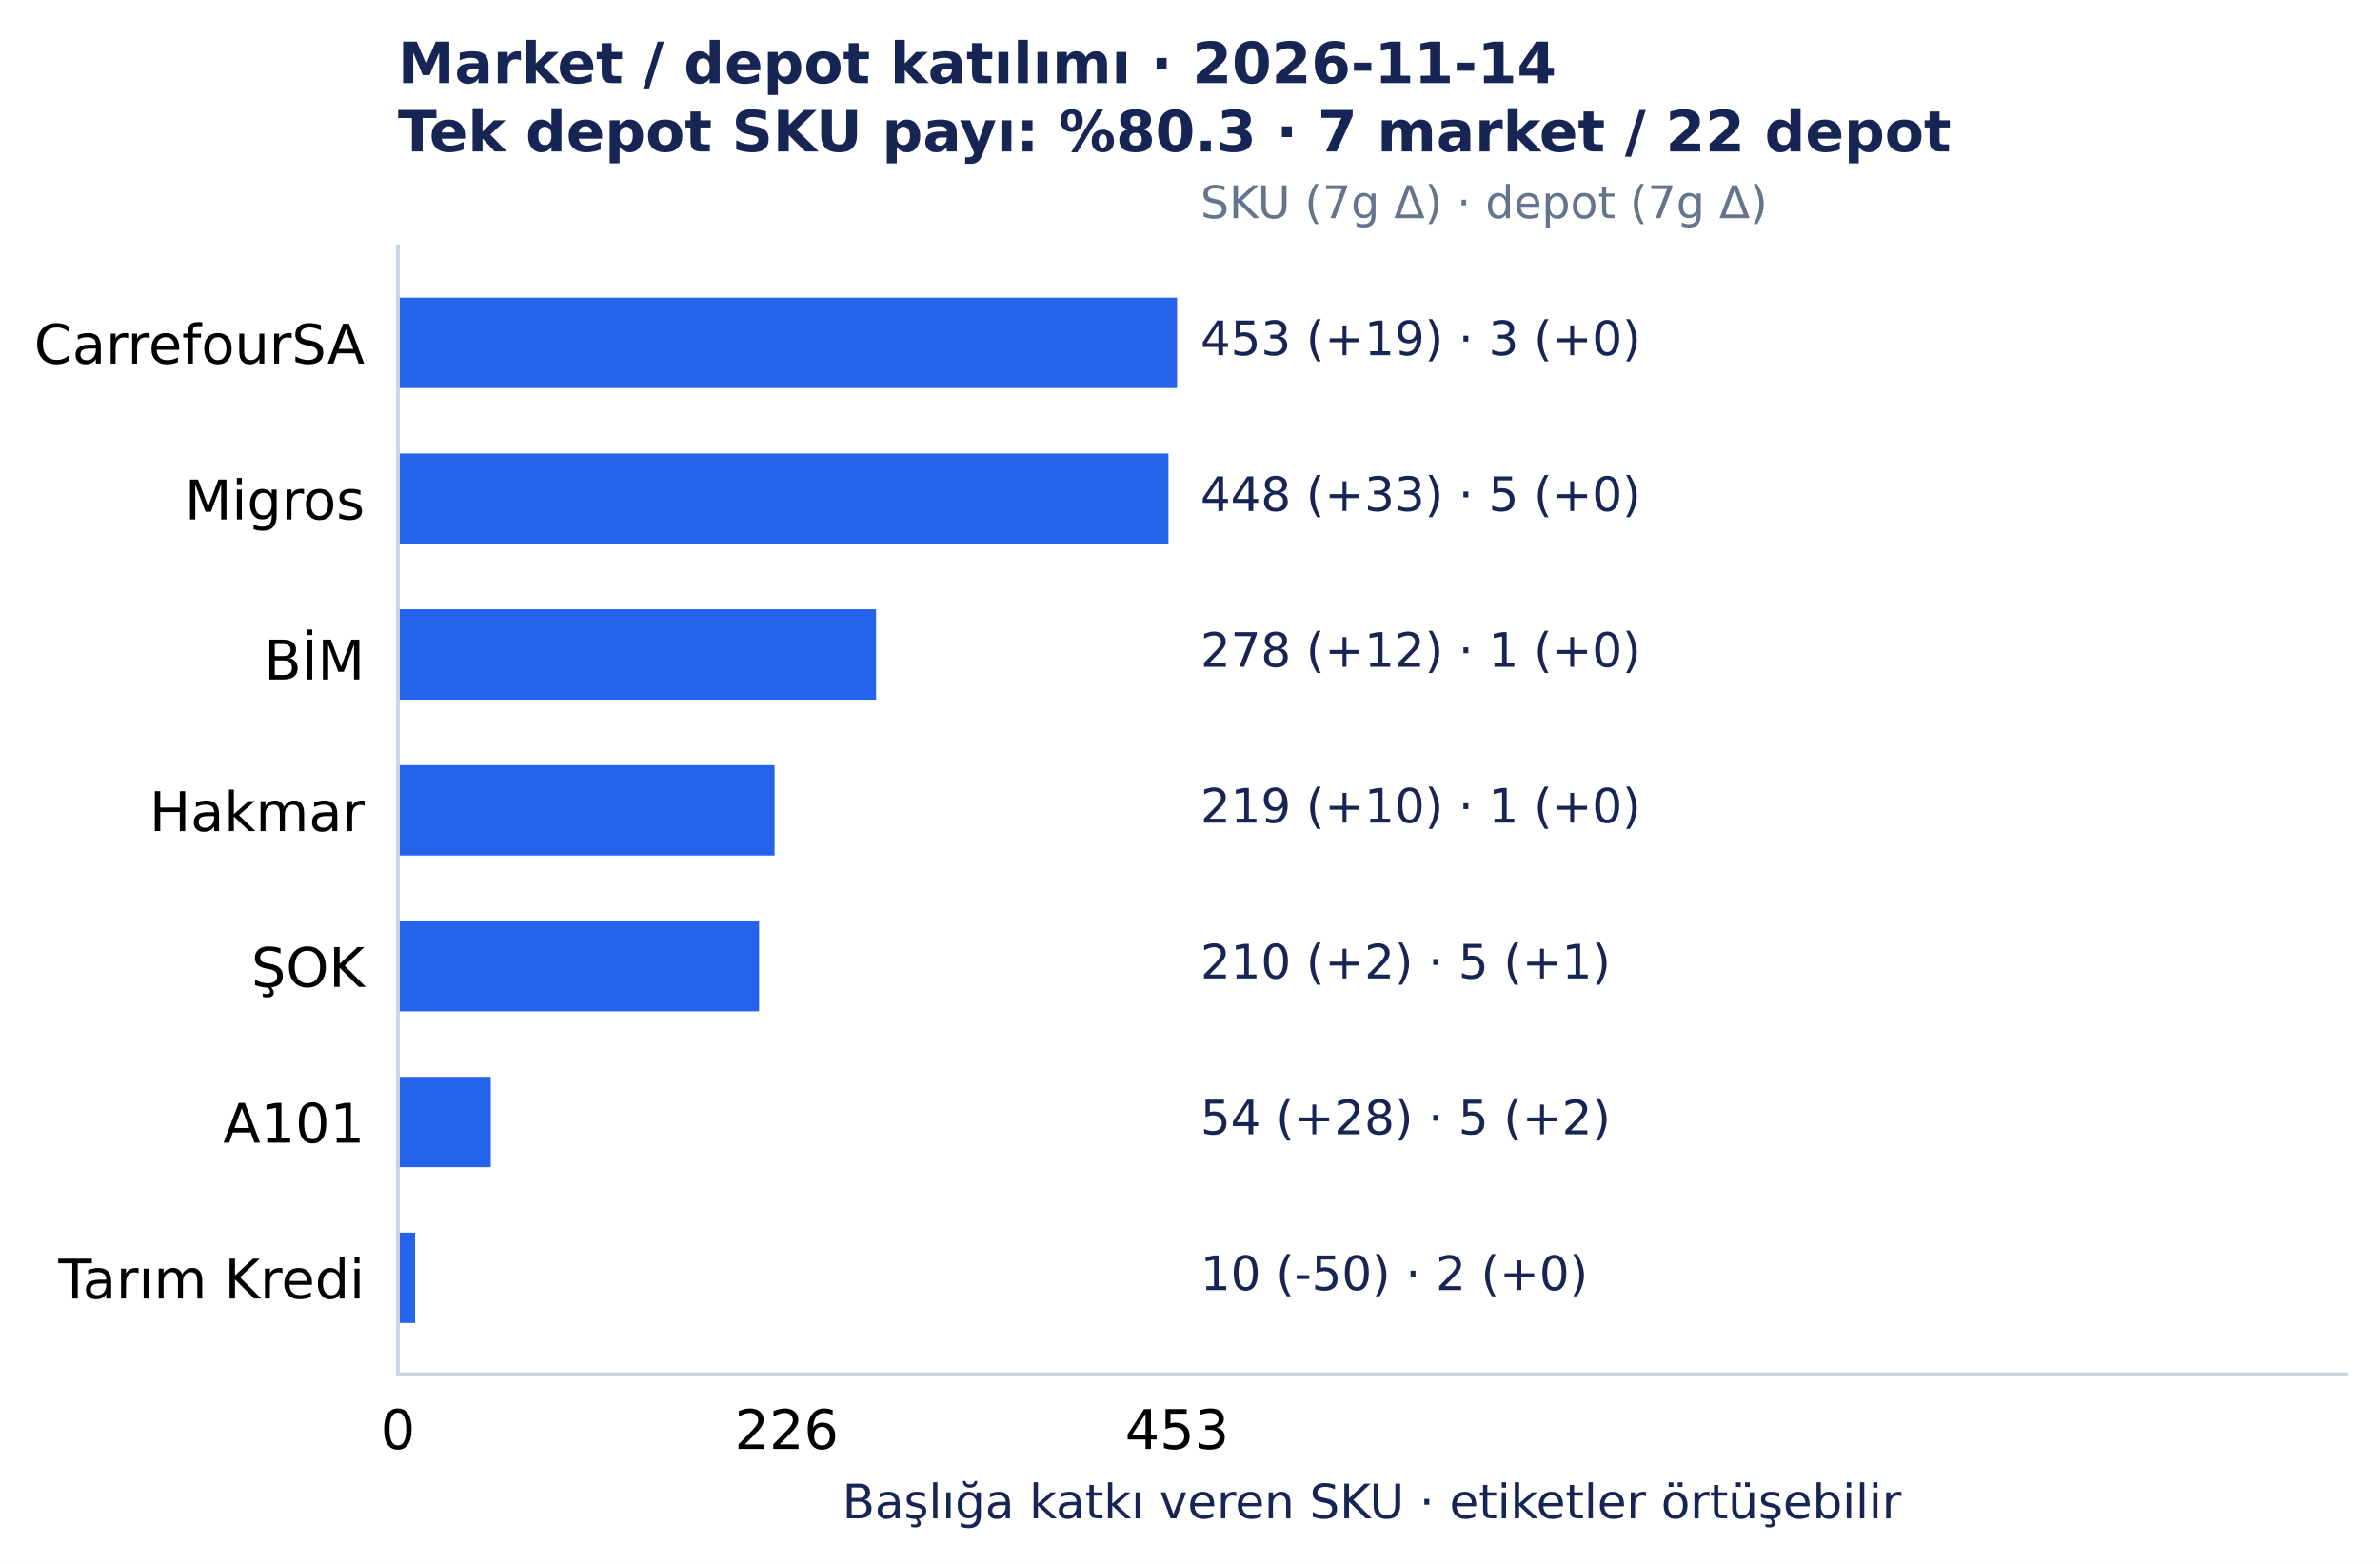
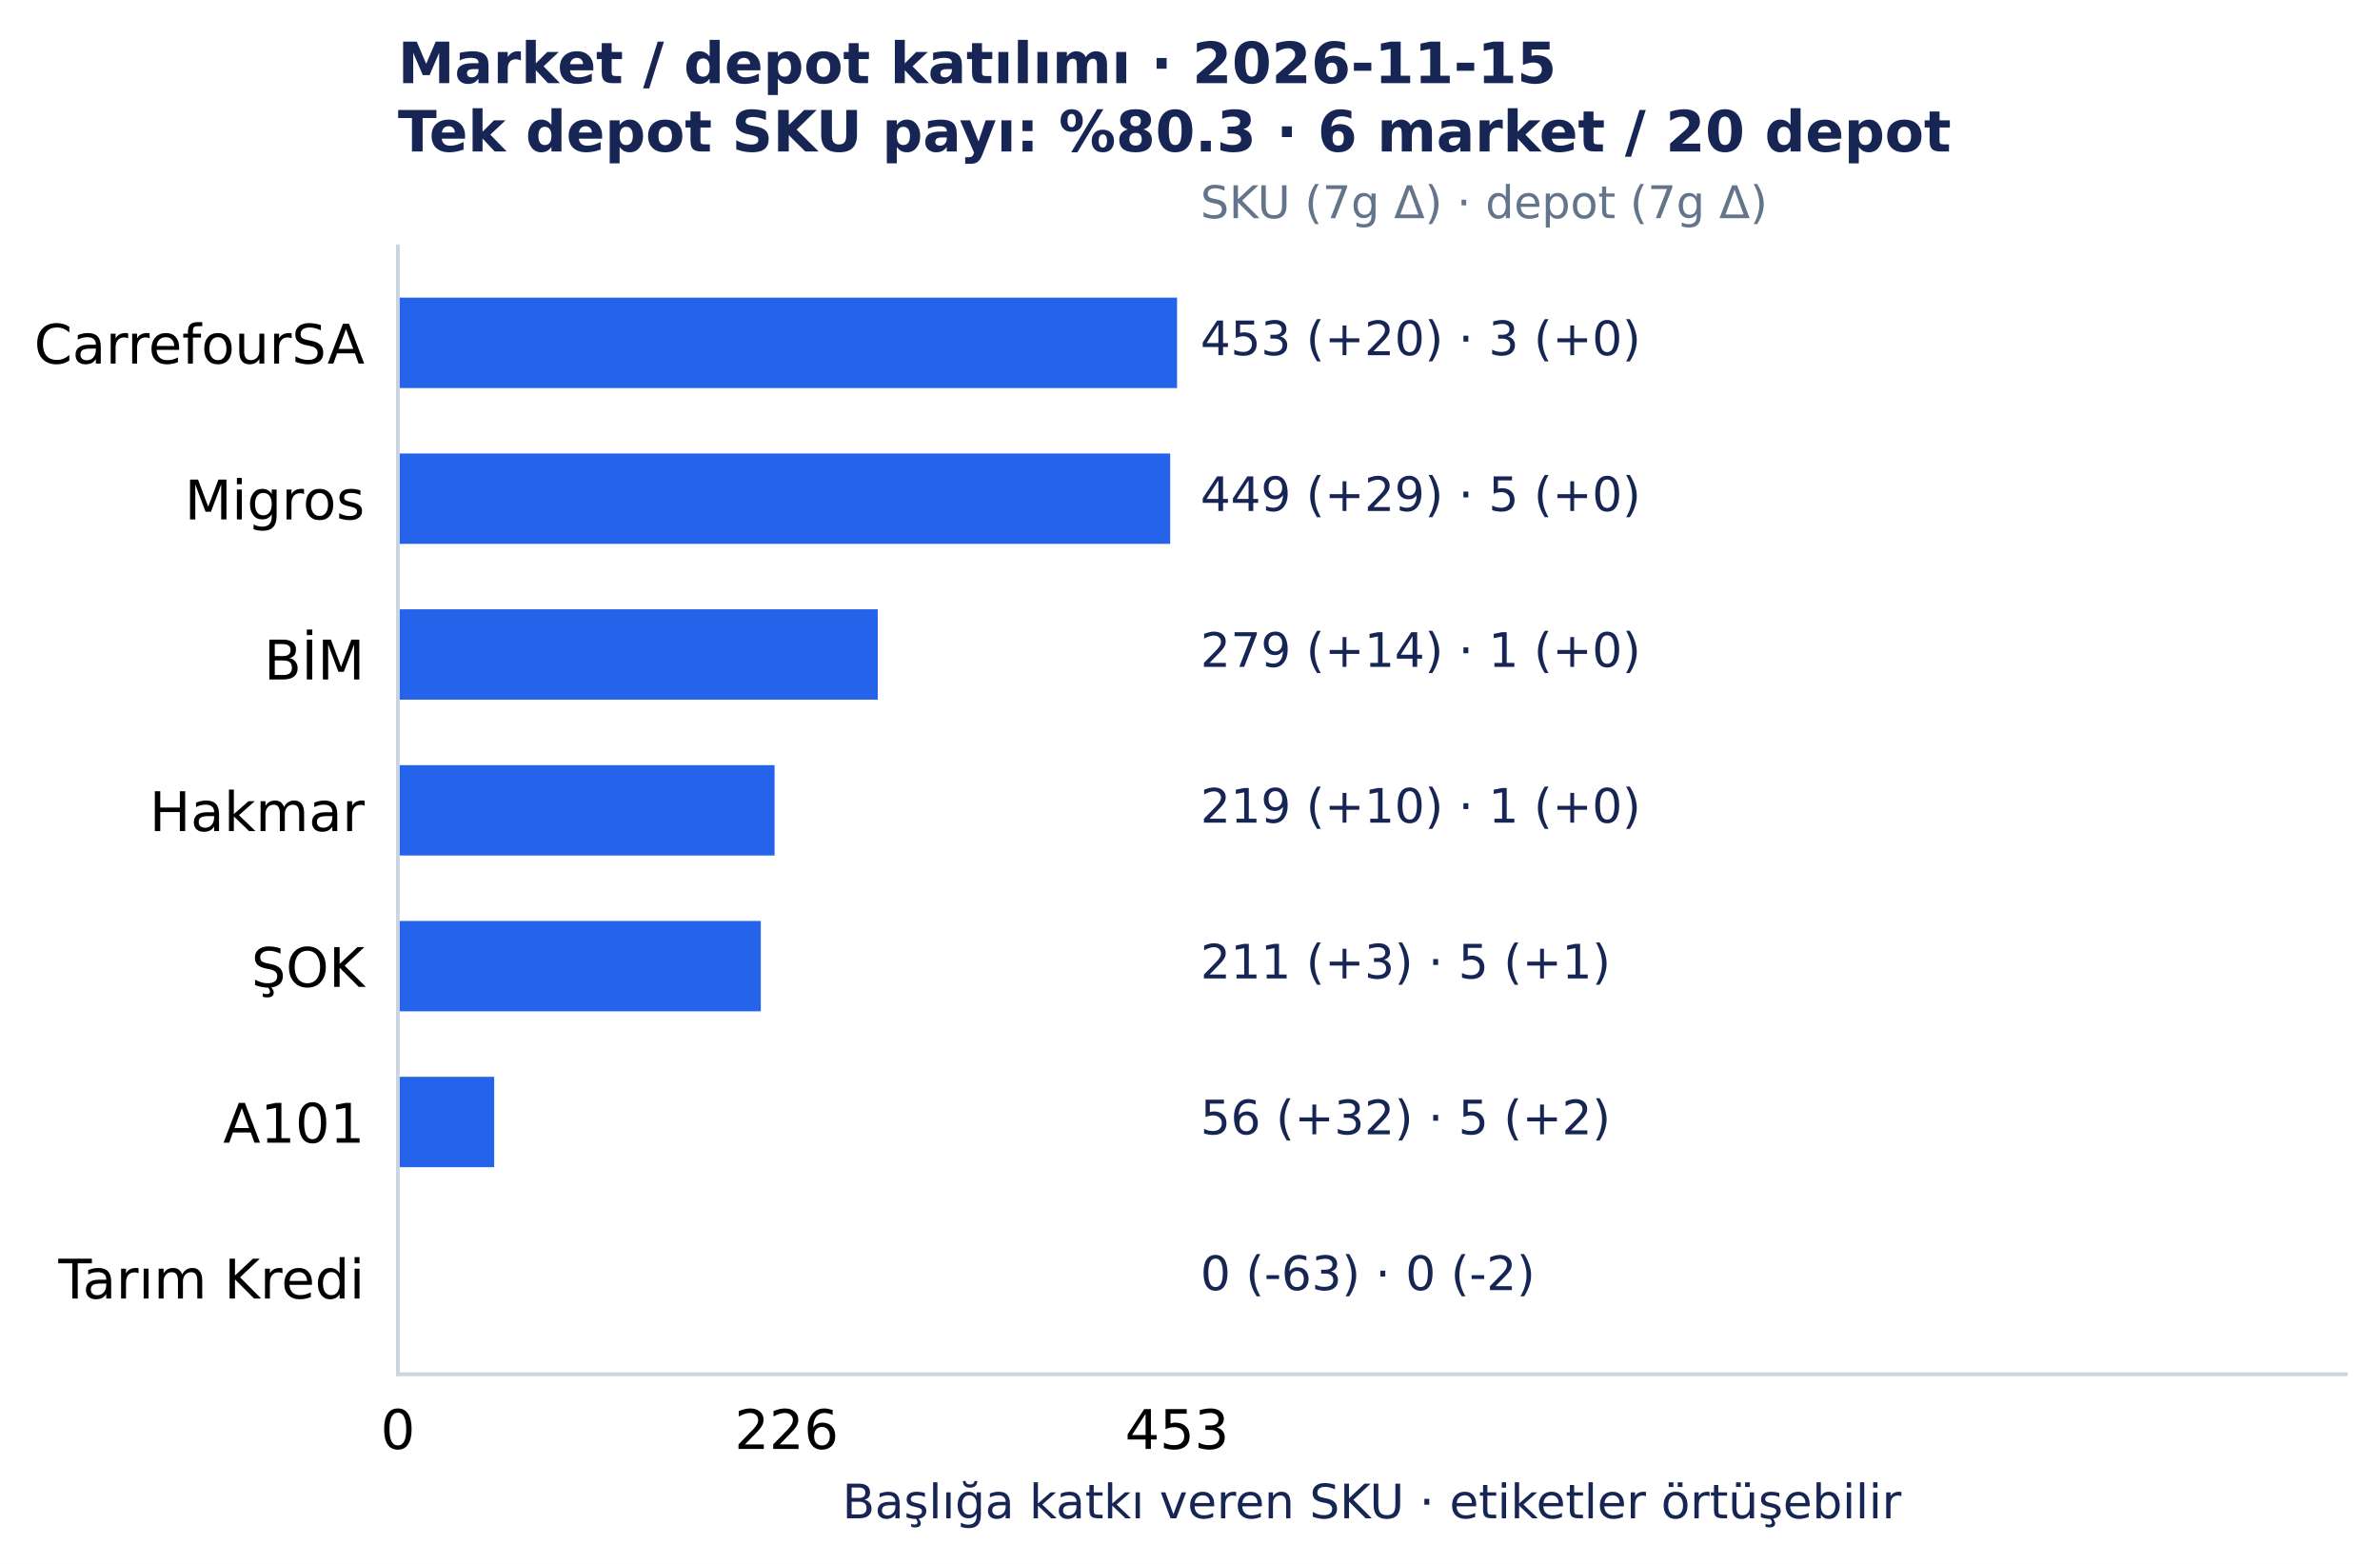
<svg xmlns="http://www.w3.org/2000/svg" width="501.492pt" height="329.548pt" viewBox="0 0 501.492 329.548" version="1.1">
  <defs>
    <style type="text/css">*{stroke-linejoin: round; stroke-linecap: butt}</style>
  </defs>
  <g id="figure_1">
    <g id="patch_1">
      <path d="M 0 329.548 L 501.492 329.548 L 501.492 0 L 0 0 z " style="fill: #ffffff" />
    </g>
    <g id="axes_1">
      <g id="patch_2">
        <path d="M 83.836 289.594 L 494.292 289.594 L 494.292 51.923 L 83.836 51.923 z " style="fill: #ffffff" />
      </g>
      <g id="matplotlib.axis_1">
        <g id="xtick_1">
          <g id="line2d_1" />
          <g id="text_1">
            <text style="font-size: 11.5px; font-family: 'DejaVu Sans', 'Bitstream Vera Sans', 'Computer Modern Sans Serif', 'Lucida Grande', 'Verdana', 'Geneva', 'Lucid', 'Arial', 'Helvetica', 'Avant Garde', sans-serif; text-anchor: middle" x="83.836" y="305.331" transform="rotate(-0 83.83609 305.3312)">0</text>
          </g>
        </g>
        <g id="xtick_2">
          <g id="line2d_2" />
          <g id="text_2">
            <text style="font-size: 11.5px; font-family: 'DejaVu Sans', 'Bitstream Vera Sans', 'Computer Modern Sans Serif', 'Lucida Grande', 'Verdana', 'Geneva', 'Lucid', 'Arial', 'Helvetica', 'Avant Garde', sans-serif; text-anchor: middle" x="165.746" y="305.331" transform="rotate(-0 165.7461 305.3312)">226</text>
          </g>
        </g>
        <g id="xtick_3">
          <g id="line2d_3" />
          <g id="text_3">
            <text style="font-size: 11.5px; font-family: 'DejaVu Sans', 'Bitstream Vera Sans', 'Computer Modern Sans Serif', 'Lucida Grande', 'Verdana', 'Geneva', 'Lucid', 'Arial', 'Helvetica', 'Avant Garde', sans-serif; text-anchor: middle" x="248.019" y="305.331" transform="rotate(-0 248.0186 305.3312)">453</text>
          </g>
        </g>
        <g id="text_4">
          <text style="font-size: 10px; font-family: 'DejaVu Sans', 'Bitstream Vera Sans', 'Computer Modern Sans Serif', 'Lucida Grande', 'Verdana', 'Geneva', 'Lucid', 'Arial', 'Helvetica', 'Avant Garde', sans-serif; text-anchor: middle; fill: #172554" x="289.064" y="319.945" transform="rotate(-0 289.0642 319.9455)">Başlığa katkı veren SKU · etiketler örtüşebilir</text>
        </g>
      </g>
      <g id="matplotlib.axis_2">
        <g id="ytick_1">
          <g id="line2d_4" />
          <g id="text_5">
            <text style="font-size: 11.5px; font-family: 'DejaVu Sans', 'Bitstream Vera Sans', 'Computer Modern Sans Serif', 'Lucida Grande', 'Verdana', 'Geneva', 'Lucid', 'Arial', 'Helvetica', 'Avant Garde', sans-serif; text-anchor: end" x="76.836" y="76.618" transform="rotate(-0 76.83609 76.61754)">CarrefourSA</text>
          </g>
        </g>
        <g id="ytick_2">
          <g id="line2d_5" />
          <g id="text_6">
            <text style="font-size: 11.5px; font-family: 'DejaVu Sans', 'Bitstream Vera Sans', 'Computer Modern Sans Serif', 'Lucida Grande', 'Verdana', 'Geneva', 'Lucid', 'Arial', 'Helvetica', 'Avant Garde', sans-serif; text-anchor: end" x="76.836" y="109.454" transform="rotate(-0 76.83609 109.4541)">Migros</text>
          </g>
        </g>
        <g id="ytick_3">
          <g id="line2d_6" />
          <g id="text_7">
            <text style="font-size: 11.5px; font-family: 'DejaVu Sans', 'Bitstream Vera Sans', 'Computer Modern Sans Serif', 'Lucida Grande', 'Verdana', 'Geneva', 'Lucid', 'Arial', 'Helvetica', 'Avant Garde', sans-serif; text-anchor: end" x="76.836" y="143.177" transform="rotate(-0 76.83609 143.1775)">BİM</text>
          </g>
        </g>
        <g id="ytick_4">
          <g id="line2d_7" />
          <g id="text_8">
            <text style="font-size: 11.5px; font-family: 'DejaVu Sans', 'Bitstream Vera Sans', 'Computer Modern Sans Serif', 'Lucida Grande', 'Verdana', 'Geneva', 'Lucid', 'Arial', 'Helvetica', 'Avant Garde', sans-serif; text-anchor: end" x="76.836" y="175.127" transform="rotate(-0 76.83609 175.1273)">Hakmar</text>
          </g>
        </g>
        <g id="ytick_5">
          <g id="line2d_8" />
          <g id="text_9">
            <text style="font-size: 11.5px; font-family: 'DejaVu Sans', 'Bitstream Vera Sans', 'Computer Modern Sans Serif', 'Lucida Grande', 'Verdana', 'Geneva', 'Lucid', 'Arial', 'Helvetica', 'Avant Garde', sans-serif; text-anchor: end" x="76.836" y="207.963" transform="rotate(-0 76.83609 207.9635)">ŞOK</text>
          </g>
        </g>
        <g id="ytick_6">
          <g id="line2d_9" />
          <g id="text_10">
            <text style="font-size: 11.5px; font-family: 'DejaVu Sans', 'Bitstream Vera Sans', 'Computer Modern Sans Serif', 'Lucida Grande', 'Verdana', 'Geneva', 'Lucid', 'Arial', 'Helvetica', 'Avant Garde', sans-serif; text-anchor: end" x="76.836" y="240.8" transform="rotate(-0 76.83609 240.8001)">A101</text>
          </g>
        </g>
        <g id="ytick_7">
          <g id="line2d_10" />
          <g id="text_11">
            <text style="font-size: 11.5px; font-family: 'DejaVu Sans', 'Bitstream Vera Sans', 'Computer Modern Sans Serif', 'Lucida Grande', 'Verdana', 'Geneva', 'Lucid', 'Arial', 'Helvetica', 'Avant Garde', sans-serif; text-anchor: end" x="76.836" y="273.637" transform="rotate(-0 76.83609 273.6372)">Tarım Kredi</text>
          </g>
        </g>
      </g>
      <g id="patch_3">
        <path d="M 83.836 62.726 L 248.019 62.726 L 248.019 81.771 L 83.836 81.771 z " clip-path="url(#p7150c4acc0)" style="fill: #2563eb" />
      </g>
      <g id="patch_4">
-         <path d="M 83.836 95.562 L 246.206 95.562 L 246.206 114.608 L 83.836 114.608 z " clip-path="url(#p7150c4acc0)" style="fill: #2563eb" />
+         <path d="M 83.836 95.562 L 246.569 95.562 L 246.569 114.608 L 83.836 114.608 z " clip-path="url(#p7150c4acc0)" style="fill: #2563eb" />
      </g>
      <g id="patch_5">
-         <path d="M 83.836 128.399 L 184.593 128.399 L 184.593 147.444 L 83.836 147.444 z " clip-path="url(#p7150c4acc0)" style="fill: #2563eb" />
+         <path d="M 83.836 128.399 L 184.955 128.399 L 184.955 147.444 L 83.836 147.444 z " clip-path="url(#p7150c4acc0)" style="fill: #2563eb" />
      </g>
      <g id="patch_6">
        <path d="M 83.836 161.236 L 163.209 161.236 L 163.209 180.281 L 83.836 180.281 z " clip-path="url(#p7150c4acc0)" style="fill: #2563eb" />
      </g>
      <g id="patch_7">
-         <path d="M 83.836 194.072 L 159.947 194.072 L 159.947 213.117 L 83.836 213.117 z " clip-path="url(#p7150c4acc0)" style="fill: #2563eb" />
+         <path d="M 83.836 194.072 L 160.31 194.072 L 160.31 213.117 L 83.836 213.117 z " clip-path="url(#p7150c4acc0)" style="fill: #2563eb" />
      </g>
      <g id="patch_8">
-         <path d="M 83.836 226.909 L 103.408 226.909 L 103.408 245.954 L 83.836 245.954 z " clip-path="url(#p7150c4acc0)" style="fill: #2563eb" />
+         <path d="M 83.836 226.909 L 104.132 226.909 L 104.132 245.954 L 83.836 245.954 z " clip-path="url(#p7150c4acc0)" style="fill: #2563eb" />
      </g>
      <g id="patch_9">
-         <path d="M 83.836 259.745 L 87.46 259.745 L 87.46 278.791 L 83.836 278.791 z " clip-path="url(#p7150c4acc0)" style="fill: #2563eb" />
+         <path d="M 83.836 259.745 L 83.836 259.745 L 83.836 278.791 L 83.836 278.791 z " clip-path="url(#p7150c4acc0)" style="fill: #2563eb" />
      </g>
      <g id="patch_10">
        <path d="M 83.836 289.594 L 83.836 51.923 " style="fill: none; stroke: #cbd5e1; stroke-width: 0.8; stroke-linejoin: miter; stroke-linecap: square" />
      </g>
      <g id="patch_11">
        <path d="M 83.836 289.594 L 494.292 289.594 " style="fill: none; stroke: #cbd5e1; stroke-width: 0.8; stroke-linejoin: miter; stroke-linecap: square" />
      </g>
      <g id="text_12">
-         <text style="font-size: 10px; font-family: 'DejaVu Sans', 'Bitstream Vera Sans', 'Computer Modern Sans Serif', 'Lucida Grande', 'Verdana', 'Geneva', 'Lucid', 'Arial', 'Helvetica', 'Avant Garde', sans-serif; text-anchor: start; fill: #172554" x="252.944" y="74.846" transform="rotate(-0 252.9441 74.84609)">453 (+19)  ·  3 (+0)</text>
+         <text style="font-size: 10px; font-family: 'DejaVu Sans', 'Bitstream Vera Sans', 'Computer Modern Sans Serif', 'Lucida Grande', 'Verdana', 'Geneva', 'Lucid', 'Arial', 'Helvetica', 'Avant Garde', sans-serif; text-anchor: start; fill: #172554" x="252.944" y="74.846" transform="rotate(-0 252.9441 74.84609)">453 (+20)  ·  3 (+0)</text>
      </g>
      <g id="text_13">
-         <text style="font-size: 10px; font-family: 'DejaVu Sans', 'Bitstream Vera Sans', 'Computer Modern Sans Serif', 'Lucida Grande', 'Verdana', 'Geneva', 'Lucid', 'Arial', 'Helvetica', 'Avant Garde', sans-serif; text-anchor: start; fill: #172554" x="252.944" y="107.683" transform="rotate(-0 252.9441 107.6827)">448 (+33)  ·  5 (+0)</text>
+         <text style="font-size: 10px; font-family: 'DejaVu Sans', 'Bitstream Vera Sans', 'Computer Modern Sans Serif', 'Lucida Grande', 'Verdana', 'Geneva', 'Lucid', 'Arial', 'Helvetica', 'Avant Garde', sans-serif; text-anchor: start; fill: #172554" x="252.944" y="107.683" transform="rotate(-0 252.9441 107.6827)">449 (+29)  ·  5 (+0)</text>
      </g>
      <g id="text_14">
-         <text style="font-size: 10px; font-family: 'DejaVu Sans', 'Bitstream Vera Sans', 'Computer Modern Sans Serif', 'Lucida Grande', 'Verdana', 'Geneva', 'Lucid', 'Arial', 'Helvetica', 'Avant Garde', sans-serif; text-anchor: start; fill: #172554" x="252.944" y="140.519" transform="rotate(-0 252.9441 140.5193)">278 (+12)  ·  1 (+0)</text>
+         <text style="font-size: 10px; font-family: 'DejaVu Sans', 'Bitstream Vera Sans', 'Computer Modern Sans Serif', 'Lucida Grande', 'Verdana', 'Geneva', 'Lucid', 'Arial', 'Helvetica', 'Avant Garde', sans-serif; text-anchor: start; fill: #172554" x="252.944" y="140.519" transform="rotate(-0 252.9441 140.5193)">279 (+14)  ·  1 (+0)</text>
      </g>
      <g id="text_15">
        <text style="font-size: 10px; font-family: 'DejaVu Sans', 'Bitstream Vera Sans', 'Computer Modern Sans Serif', 'Lucida Grande', 'Verdana', 'Geneva', 'Lucid', 'Arial', 'Helvetica', 'Avant Garde', sans-serif; text-anchor: start; fill: #172554" x="252.944" y="173.356" transform="rotate(-0 252.9441 173.3559)">219 (+10)  ·  1 (+0)</text>
      </g>
      <g id="text_16">
-         <text style="font-size: 10px; font-family: 'DejaVu Sans', 'Bitstream Vera Sans', 'Computer Modern Sans Serif', 'Lucida Grande', 'Verdana', 'Geneva', 'Lucid', 'Arial', 'Helvetica', 'Avant Garde', sans-serif; text-anchor: start; fill: #172554" x="252.944" y="206.193" transform="rotate(-0 252.9441 206.1925)">210 (+2)  ·  5 (+1)</text>
+         <text style="font-size: 10px; font-family: 'DejaVu Sans', 'Bitstream Vera Sans', 'Computer Modern Sans Serif', 'Lucida Grande', 'Verdana', 'Geneva', 'Lucid', 'Arial', 'Helvetica', 'Avant Garde', sans-serif; text-anchor: start; fill: #172554" x="252.944" y="206.193" transform="rotate(-0 252.9441 206.1925)">211 (+3)  ·  5 (+1)</text>
      </g>
      <g id="text_17">
-         <text style="font-size: 10px; font-family: 'DejaVu Sans', 'Bitstream Vera Sans', 'Computer Modern Sans Serif', 'Lucida Grande', 'Verdana', 'Geneva', 'Lucid', 'Arial', 'Helvetica', 'Avant Garde', sans-serif; text-anchor: start; fill: #172554" x="252.944" y="239.029" transform="rotate(-0 252.9441 239.0291)">54 (+28)  ·  5 (+2)</text>
+         <text style="font-size: 10px; font-family: 'DejaVu Sans', 'Bitstream Vera Sans', 'Computer Modern Sans Serif', 'Lucida Grande', 'Verdana', 'Geneva', 'Lucid', 'Arial', 'Helvetica', 'Avant Garde', sans-serif; text-anchor: start; fill: #172554" x="252.944" y="239.029" transform="rotate(-0 252.9441 239.0291)">56 (+32)  ·  5 (+2)</text>
      </g>
      <g id="text_18">
-         <text style="font-size: 10px; font-family: 'DejaVu Sans', 'Bitstream Vera Sans', 'Computer Modern Sans Serif', 'Lucida Grande', 'Verdana', 'Geneva', 'Lucid', 'Arial', 'Helvetica', 'Avant Garde', sans-serif; text-anchor: start; fill: #172554" x="252.944" y="271.866" transform="rotate(-0 252.9441 271.8657)">10 (-50)  ·  2 (+0)</text>
+         <text style="font-size: 10px; font-family: 'DejaVu Sans', 'Bitstream Vera Sans', 'Computer Modern Sans Serif', 'Lucida Grande', 'Verdana', 'Geneva', 'Lucid', 'Arial', 'Helvetica', 'Avant Garde', sans-serif; text-anchor: start; fill: #172554" x="252.944" y="271.866" transform="rotate(-0 252.9441 271.8657)">0 (-63)  ·  0 (-2)</text>
      </g>
      <g id="text_19">
        <text style="font-size: 9.5px; font-family: 'DejaVu Sans', 'Bitstream Vera Sans', 'Computer Modern Sans Serif', 'Lucida Grande', 'Verdana', 'Geneva', 'Lucid', 'Arial', 'Helvetica', 'Avant Garde', sans-serif; text-anchor: start; fill: #64748b" x="252.944" y="45.979" transform="rotate(-0 252.9441 45.97915)">SKU (7g Δ) · depot (7g Δ)</text>
      </g>
      <g id="text_20">
-         <text style="font-weight: 700; font-size: 12px; font-family: 'DejaVu Sans', 'Bitstream Vera Sans', 'Computer Modern Sans Serif', 'Lucida Grande', 'Verdana', 'Geneva', 'Lucid', 'Arial', 'Helvetica', 'Avant Garde', sans-serif; fill: #172554" transform="translate(83.83609 17.5193)">Market / depot katılımı · 2026-11-14</text>
-         <text style="font-weight: 700; font-size: 12px; font-family: 'DejaVu Sans', 'Bitstream Vera Sans', 'Computer Modern Sans Serif', 'Lucida Grande', 'Verdana', 'Geneva', 'Lucid', 'Arial', 'Helvetica', 'Avant Garde', sans-serif; fill: #172554" transform="translate(83.83609 31.92258)">Tek depot SKU payı: %80.3 · 7 market / 22 depot</text>
+         <text style="font-weight: 700; font-size: 12px; font-family: 'DejaVu Sans', 'Bitstream Vera Sans', 'Computer Modern Sans Serif', 'Lucida Grande', 'Verdana', 'Geneva', 'Lucid', 'Arial', 'Helvetica', 'Avant Garde', sans-serif; fill: #172554" transform="translate(83.83609 17.5193)">Market / depot katılımı · 2026-11-15</text>
+         <text style="font-weight: 700; font-size: 12px; font-family: 'DejaVu Sans', 'Bitstream Vera Sans', 'Computer Modern Sans Serif', 'Lucida Grande', 'Verdana', 'Geneva', 'Lucid', 'Arial', 'Helvetica', 'Avant Garde', sans-serif; fill: #172554" transform="translate(83.83609 31.92258)">Tek depot SKU payı: %80.3 · 6 market / 20 depot</text>
      </g>
    </g>
  </g>
  <defs>
    <clipPath id="p7150c4acc0">
      <rect x="83.836" y="51.923" width="410.456" height="237.671" />
    </clipPath>
  </defs>
</svg>
